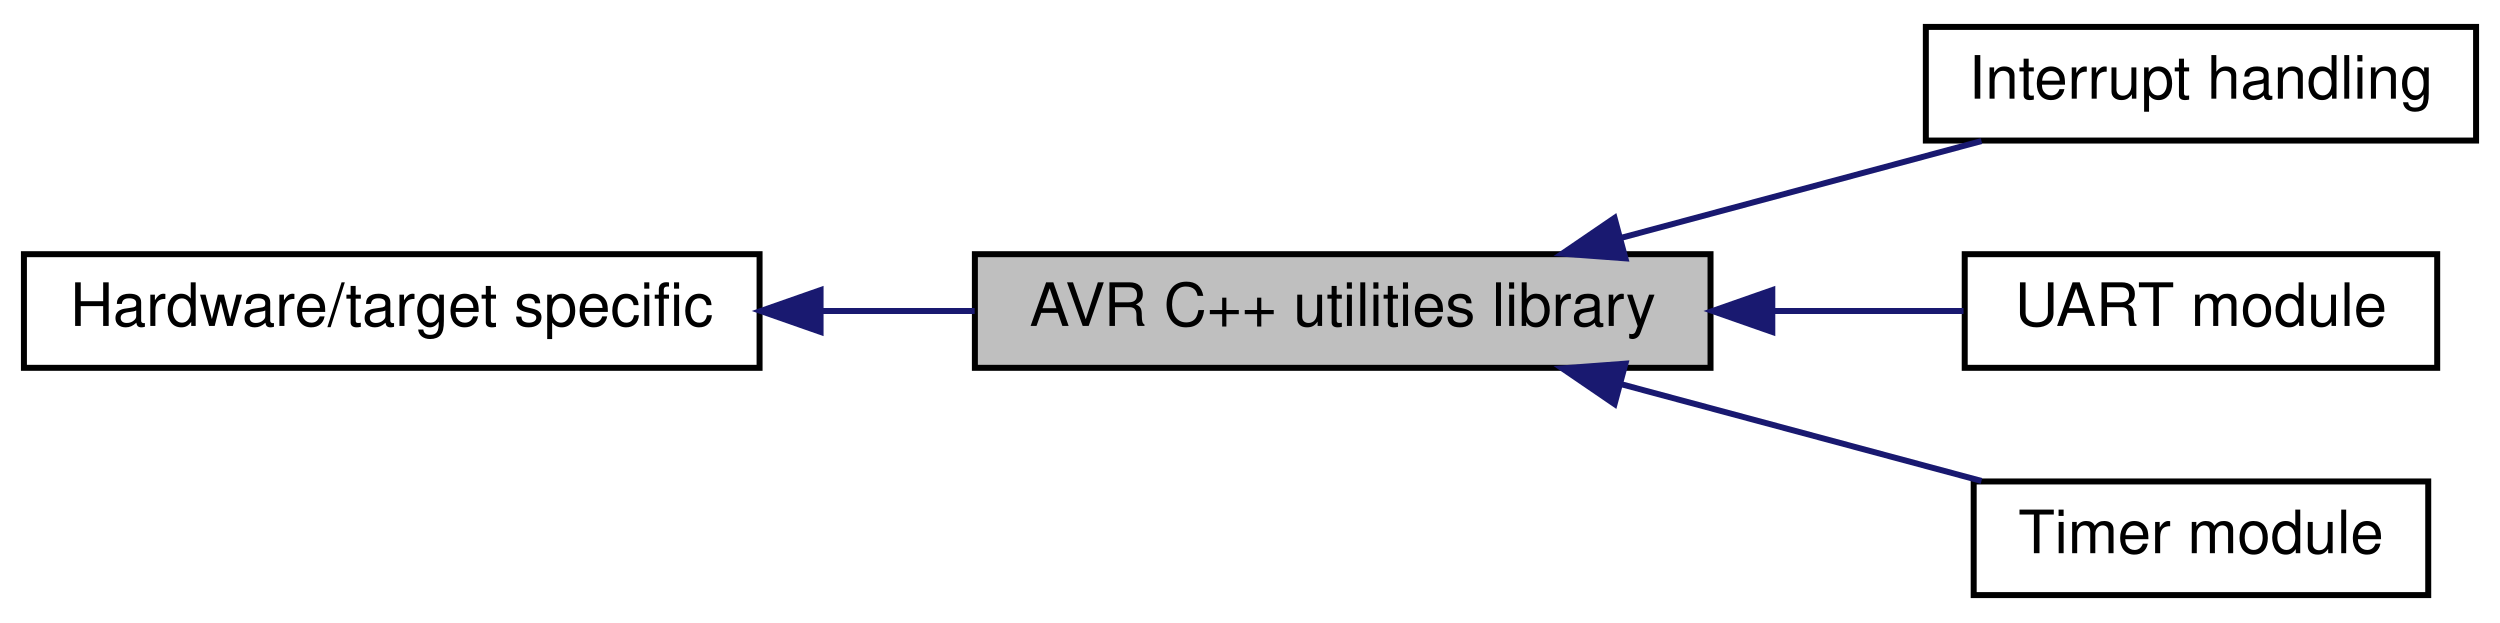
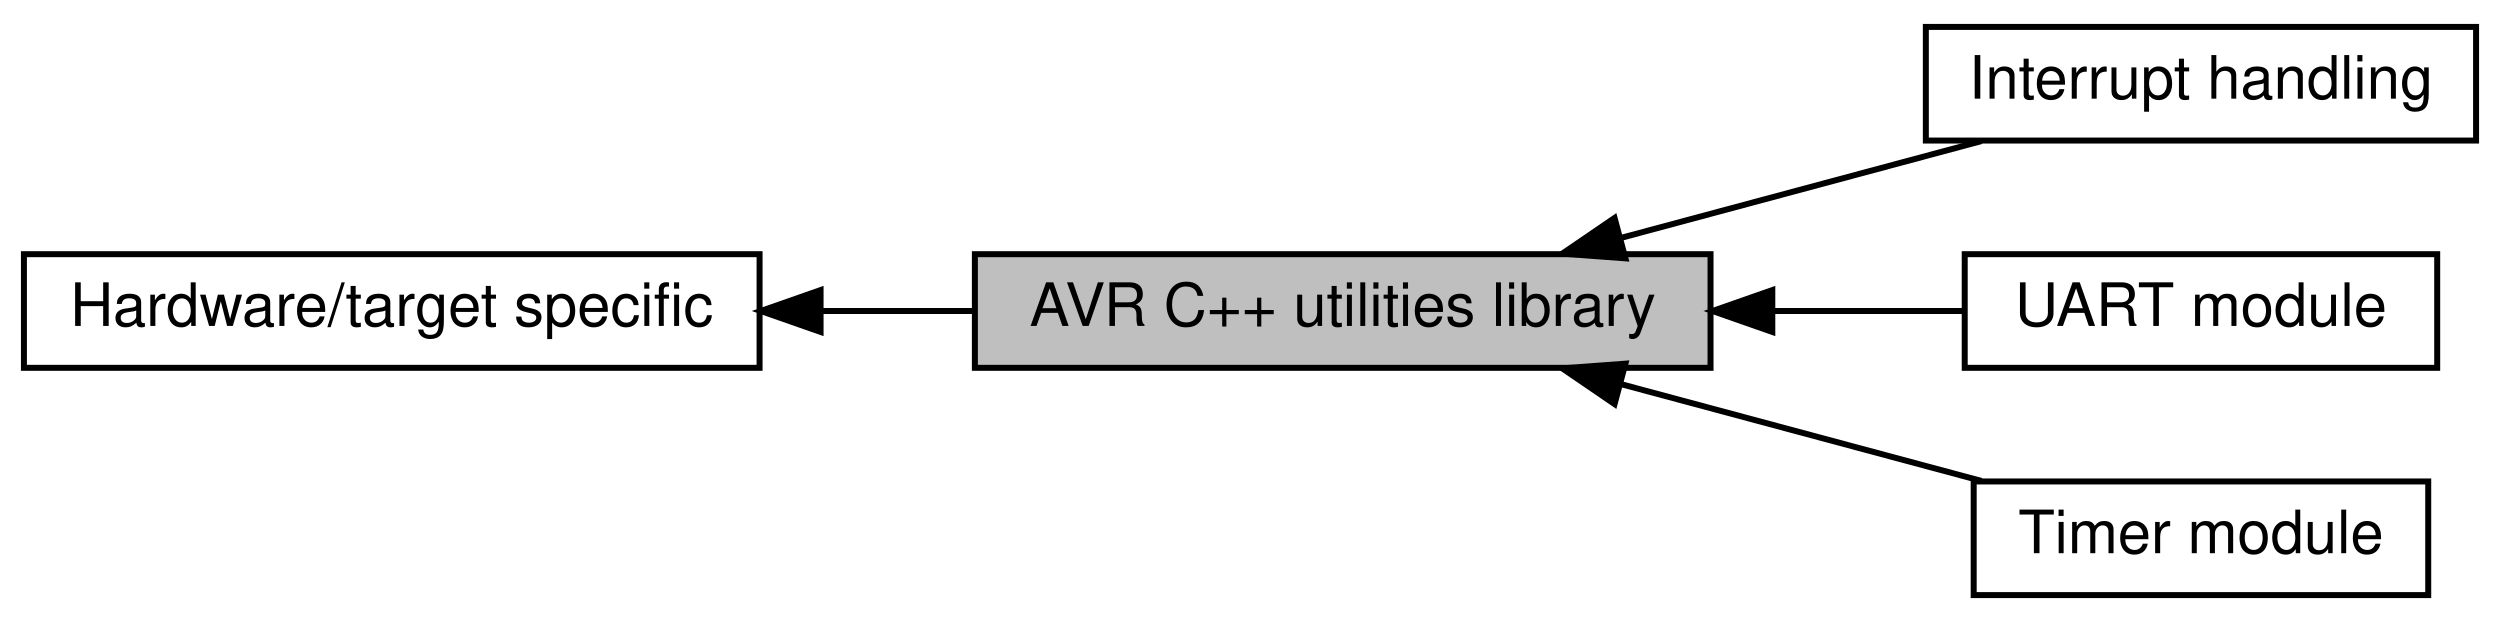
<svg xmlns="http://www.w3.org/2000/svg" xmlns:xlink="http://www.w3.org/1999/xlink" width="418pt" height="104pt" viewBox="0.00 0.00 418.00 104.00">
  <g id="graph0" class="graph" transform="scale(1 1) rotate(0) translate(4 100)">
    <g id="node1" class="node">
      <g id="a_node1">
        <a xlink:href="group__libtarget__interrupt.html" target="_top" xlink:title="Utilities for interrupt service routines. ">
          <polygon fill="none" stroke="black" points="318,-76.5 318,-95.5 410,-95.5 410,-76.5 318,-76.5" />
          <text text-anchor="middle" x="364" y="-83.5" font-family="Helvetica,sans-Serif" font-size="10.00">Interrupt handling</text>
        </a>
      </g>
    </g>
    <g id="node2" class="node">
      <g id="a_node2">
        <a xlink:href="group__libtarget__uart.html" target="_top" xlink:title="Wrapper for accessing built-in UART communication interfaces. ">
          <polygon fill="none" stroke="black" points="324.5,-38.5 324.5,-57.5 403.5,-57.5 403.5,-38.5 324.5,-38.5" />
          <text text-anchor="middle" x="364" y="-45.5" font-family="Helvetica,sans-Serif" font-size="10.00">UART module</text>
        </a>
      </g>
    </g>
    <g id="node3" class="node">
      <g id="a_node3">
        <a xlink:href="group__libtarget__timer.html" target="_top" xlink:title="Wrapper for accessing built-in timers facilities. ">
          <polygon fill="none" stroke="black" points="326,-0.5 326,-19.5 402,-19.5 402,-0.5 326,-0.5" />
          <text text-anchor="middle" x="364" y="-7.5" font-family="Helvetica,sans-Serif" font-size="10.00">Timer module</text>
        </a>
      </g>
    </g>
    <g id="node4" class="node">
      <polygon fill="#bfbfbf" stroke="black" points="159,-38.5 159,-57.5 282,-57.5 282,-38.5 159,-38.5" />
      <text text-anchor="middle" x="220.5" y="-45.5" font-family="Helvetica,sans-Serif" font-size="10.00">AVR C++ utilities library</text>
    </g>
    <g id="edge2" class="edge">
-       <path fill="none" stroke="midnightblue" d="M267.101,-60.246C286.605,-65.484 309.04,-71.509 327.305,-76.414" />
-       <polygon fill="midnightblue" stroke="midnightblue" points="267.772,-56.803 257.206,-57.589 265.956,-63.563 267.772,-56.803" />
+       <path fill="none" stroke="black" d="M267.101,-60.246C286.605,-65.484 309.04,-71.509 327.305,-76.414" />
+       <polygon fill="black" stroke="black" points="267.772,-56.803 257.206,-57.589 265.956,-63.563 267.772,-56.803" />
    </g>
    <g id="edge4" class="edge">
-       <path fill="none" stroke="midnightblue" d="M292.396,-48C303.389,-48 314.377,-48 324.299,-48" />
-       <polygon fill="midnightblue" stroke="midnightblue" points="292.33,-44.5 282.33,-48 292.33,-51.5 292.33,-44.5" />
+       <path fill="none" stroke="black" d="M292.396,-48C303.389,-48 314.377,-48 324.299,-48" />
+       <polygon fill="black" stroke="black" points="292.33,-44.5 282.33,-48 292.33,-51.5 292.33,-44.5" />
    </g>
    <g id="edge3" class="edge">
-       <path fill="none" stroke="midnightblue" d="M267.101,-35.754C286.605,-30.516 309.04,-24.491 327.305,-19.586" />
-       <polygon fill="midnightblue" stroke="midnightblue" points="265.956,-32.437 257.206,-38.411 267.772,-39.197 265.956,-32.437" />
+       <path fill="none" stroke="black" d="M267.101,-35.754C286.605,-30.516 309.04,-24.491 327.305,-19.586" />
+       <polygon fill="black" stroke="black" points="265.956,-32.437 257.206,-38.411 267.772,-39.197 265.956,-32.437" />
    </g>
    <g id="node5" class="node">
      <g id="a_node5">
        <a xlink:href="group__target.html" target="_top" xlink:title="AVR dependent code. ">
          <polygon fill="none" stroke="black" points="0,-38.5 0,-57.5 123,-57.5 123,-38.5 0,-38.5" />
          <text text-anchor="middle" x="61.5" y="-45.5" font-family="Helvetica,sans-Serif" font-size="10.00">Hardware/target specific</text>
        </a>
      </g>
    </g>
    <g id="edge1" class="edge">
-       <path fill="none" stroke="midnightblue" d="M133.21,-48C141.807,-48 150.53,-48 158.961,-48" />
-       <polygon fill="midnightblue" stroke="midnightblue" points="133.2,-44.5 123.2,-48 133.2,-51.5 133.2,-44.5" />
+       <path fill="none" stroke="black" d="M133.21,-48C141.807,-48 150.53,-48 158.961,-48" />
+       <polygon fill="black" stroke="black" points="133.2,-44.5 123.2,-48 133.2,-51.5 133.2,-44.5" />
    </g>
  </g>
</svg>
